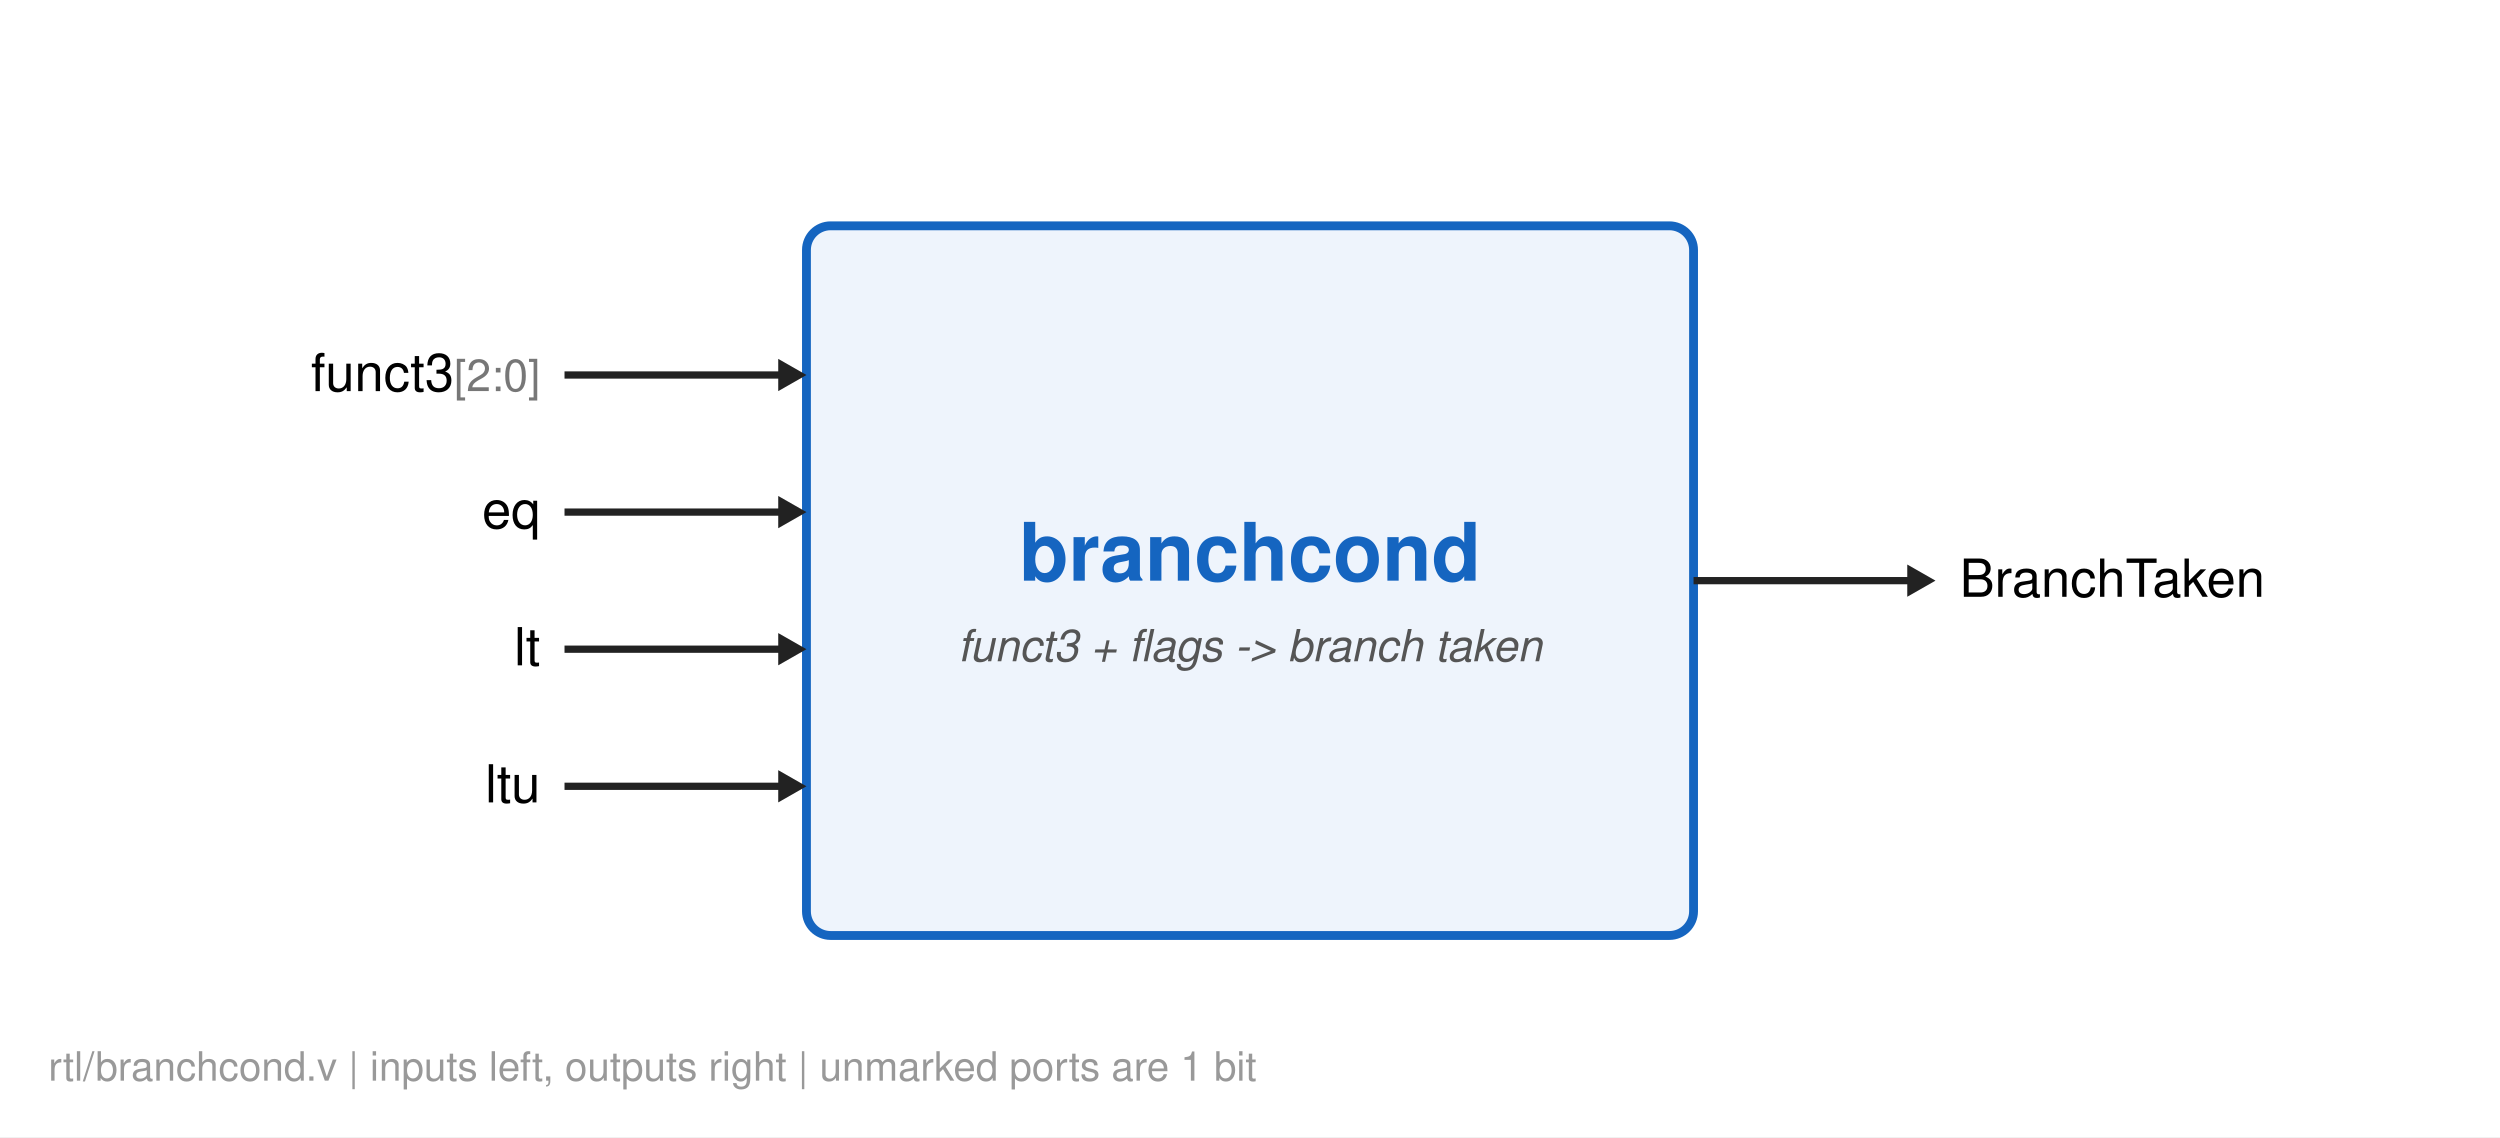
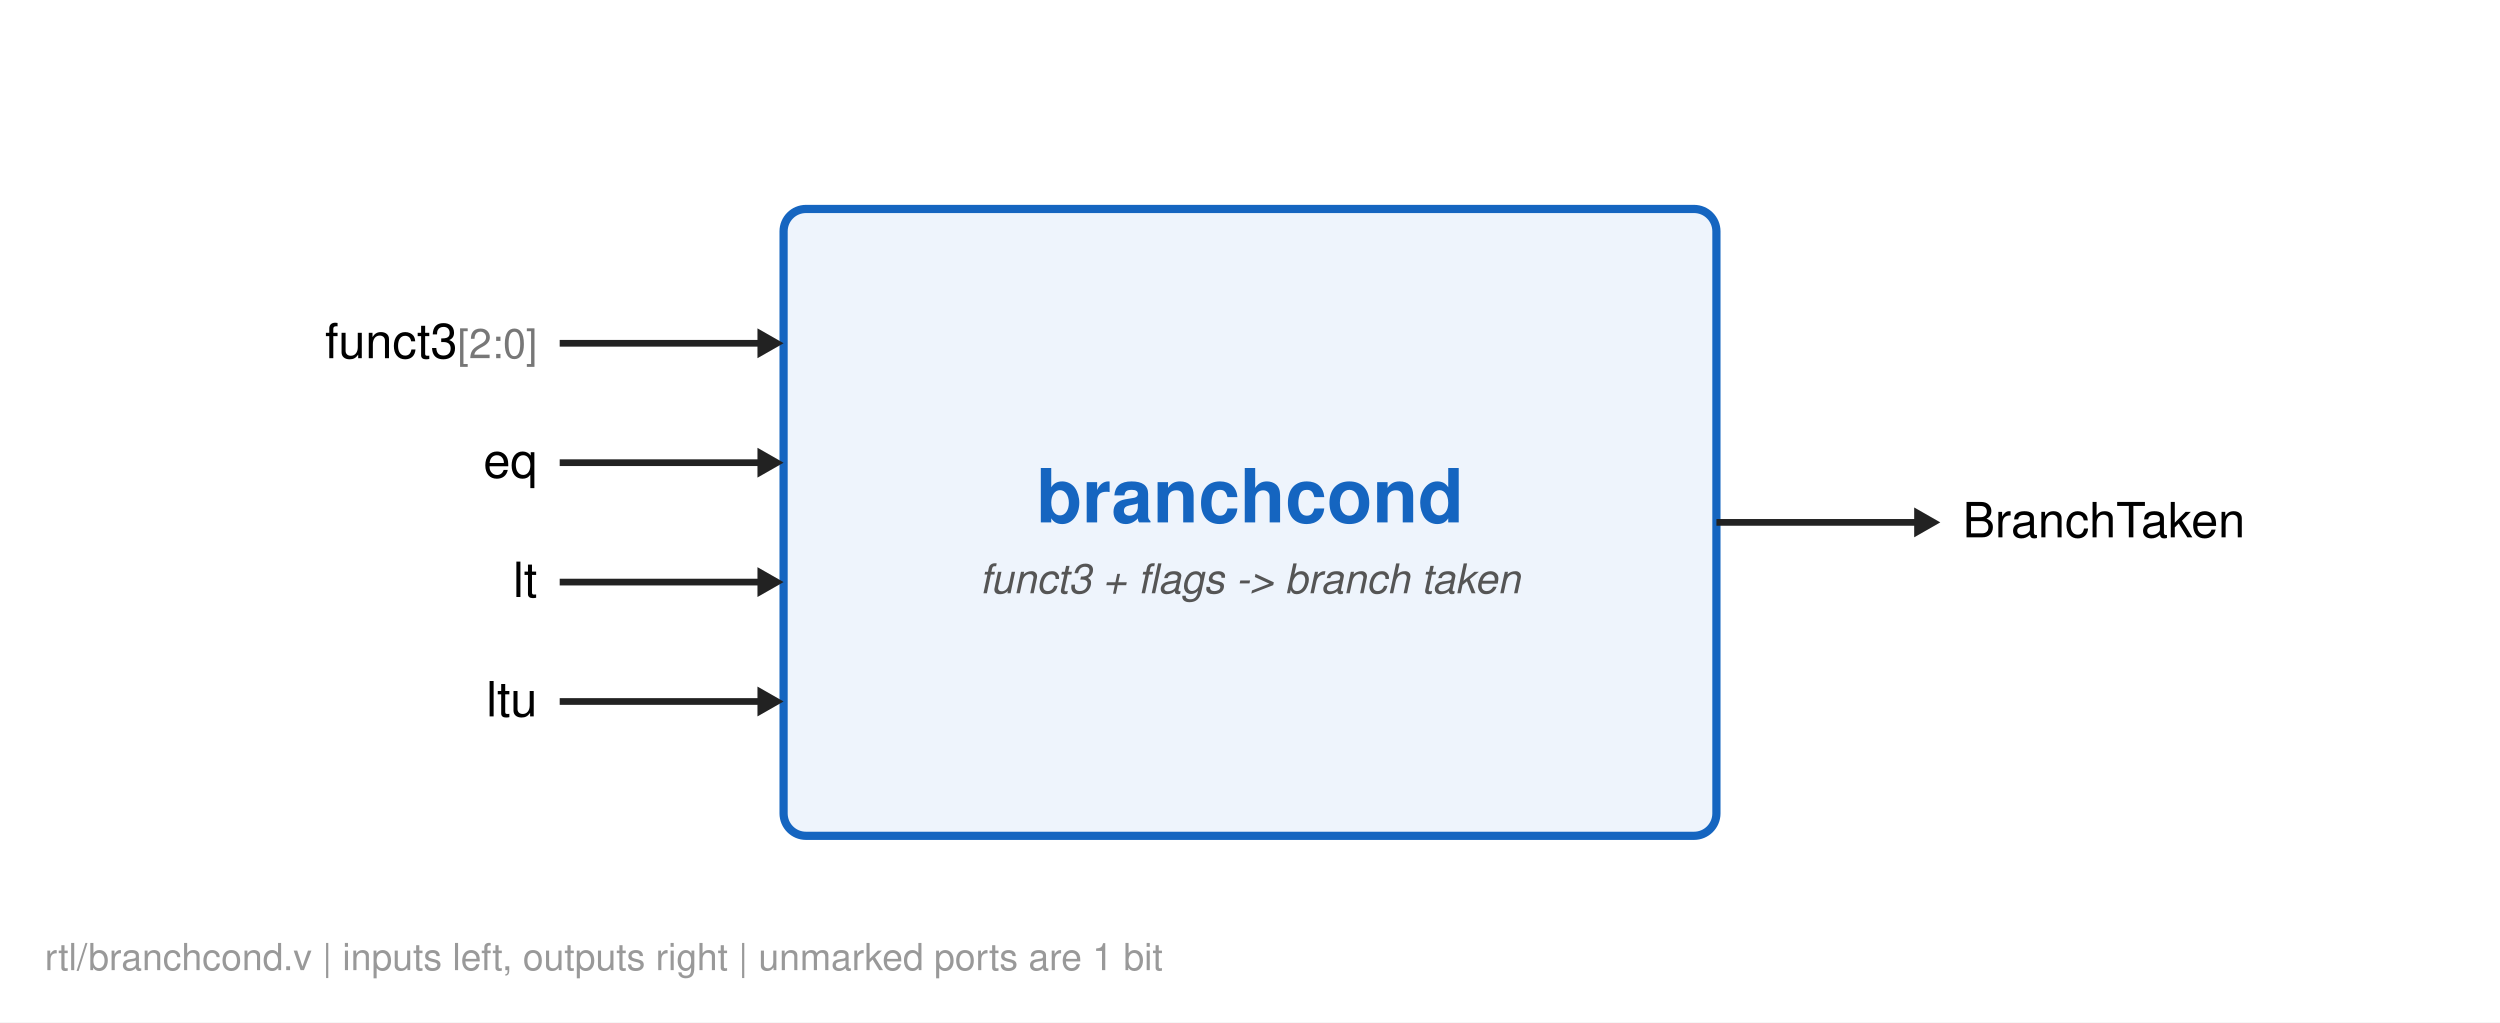
- <svg xmlns="http://www.w3.org/2000/svg" width="620" height="282" viewBox="0 0 620 282" font-family="Helvetica, Arial, sans-serif">
-   <rect width="620" height="282" fill="white" />
-   <rect x="200" y="56" width="220" height="176" rx="6" fill="#eef4fc" stroke="#1565c0" stroke-width="2.2" />
-   <text x="310.0" y="144.0" font-size="20" font-weight="700" text-anchor="middle" fill="#1565c0">branchcond</text>
-   <text x="310.0" y="164.0" font-size="11" font-style="italic" text-anchor="middle" fill="#555">funct3 + flags -&gt; branch taken</text>
-   <line x1="140" y1="93.0" x2="194" y2="93.0" stroke="#222" stroke-width="1.8" />
-   <polygon points="200,93.0 193,89.0 193,97.0" fill="#222" />
-   <text x="134" y="97.0" font-size="13" text-anchor="end">funct3<tspan fill="#777" font-size="11"> [2:0]</tspan>
+ <svg xmlns="http://www.w3.org/2000/svg" width="670" height="274" viewBox="0 0 670 274" font-family="Helvetica, Arial, sans-serif">
+   <rect width="670" height="274" fill="white" />
+   <rect x="210" y="56" width="250" height="168" rx="6" fill="#eef4fc" stroke="#1565c0" stroke-width="2.2" />
+   <text x="335.0" y="140.0" font-size="20" font-weight="700" text-anchor="middle" fill="#1565c0">branchcond</text>
+   <text x="335.0" y="159.0" font-size="11" font-style="italic" text-anchor="middle" fill="#555">funct3 + flags -&gt; branch taken</text>
+   <line x1="150" y1="92.0" x2="204" y2="92.0" stroke="#222" stroke-width="1.8" />
+   <polygon points="210,92.0 203,88.0 203,96.0" fill="#222" />
+   <text x="144" y="96.0" font-size="13" text-anchor="end">funct3<tspan fill="#777" font-size="11"> [2:0]</tspan>
  </text>
-   <line x1="140" y1="127.0" x2="194" y2="127.0" stroke="#222" stroke-width="1.8" />
-   <polygon points="200,127.0 193,123.0 193,131.0" fill="#222" />
-   <text x="134" y="131.0" font-size="13" text-anchor="end">eq<tspan fill="#777" font-size="11" />
+   <line x1="150" y1="124.0" x2="204" y2="124.0" stroke="#222" stroke-width="1.8" />
+   <polygon points="210,124.0 203,120.0 203,128.0" fill="#222" />
+   <text x="144" y="128.0" font-size="13" text-anchor="end">eq<tspan fill="#777" font-size="11" />
  </text>
-   <line x1="140" y1="161.0" x2="194" y2="161.0" stroke="#222" stroke-width="1.8" />
-   <polygon points="200,161.0 193,157.0 193,165.0" fill="#222" />
-   <text x="134" y="165.0" font-size="13" text-anchor="end">lt<tspan fill="#777" font-size="11" />
+   <line x1="150" y1="156.0" x2="204" y2="156.0" stroke="#222" stroke-width="1.8" />
+   <polygon points="210,156.0 203,152.0 203,160.0" fill="#222" />
+   <text x="144" y="160.0" font-size="13" text-anchor="end">lt<tspan fill="#777" font-size="11" />
  </text>
-   <line x1="140" y1="195.0" x2="194" y2="195.0" stroke="#222" stroke-width="1.8" />
-   <polygon points="200,195.0 193,191.0 193,199.0" fill="#222" />
-   <text x="134" y="199.0" font-size="13" text-anchor="end">ltu<tspan fill="#777" font-size="11" />
+   <line x1="150" y1="188.0" x2="204" y2="188.0" stroke="#222" stroke-width="1.8" />
+   <polygon points="210,188.0 203,184.0 203,192.0" fill="#222" />
+   <text x="144" y="192.0" font-size="13" text-anchor="end">ltu<tspan fill="#777" font-size="11" />
  </text>
-   <line x1="420" y1="144.0" x2="474" y2="144.0" stroke="#222" stroke-width="1.8" />
-   <polygon points="480,144.0 473,140.0 473,148.0" fill="#222" />
-   <text x="486" y="148.0" font-size="13">BranchTaken<tspan fill="#777" font-size="11" />
+   <line x1="460" y1="140.0" x2="514" y2="140.0" stroke="#222" stroke-width="1.8" />
+   <polygon points="520,140.0 513,136.0 513,144.0" fill="#222" />
+   <text x="526" y="144.0" font-size="13">BranchTaken<tspan fill="#777" font-size="11" />
  </text>
-   <text x="12" y="268" font-size="10" fill="#999">rtl/branchcond.v  |  inputs left, outputs right  |  unmarked ports are 1 bit</text>
+   <text x="12" y="260" font-size="10" fill="#999">rtl/branchcond.v  |  inputs left, outputs right  |  unmarked ports are 1 bit</text>
</svg>
